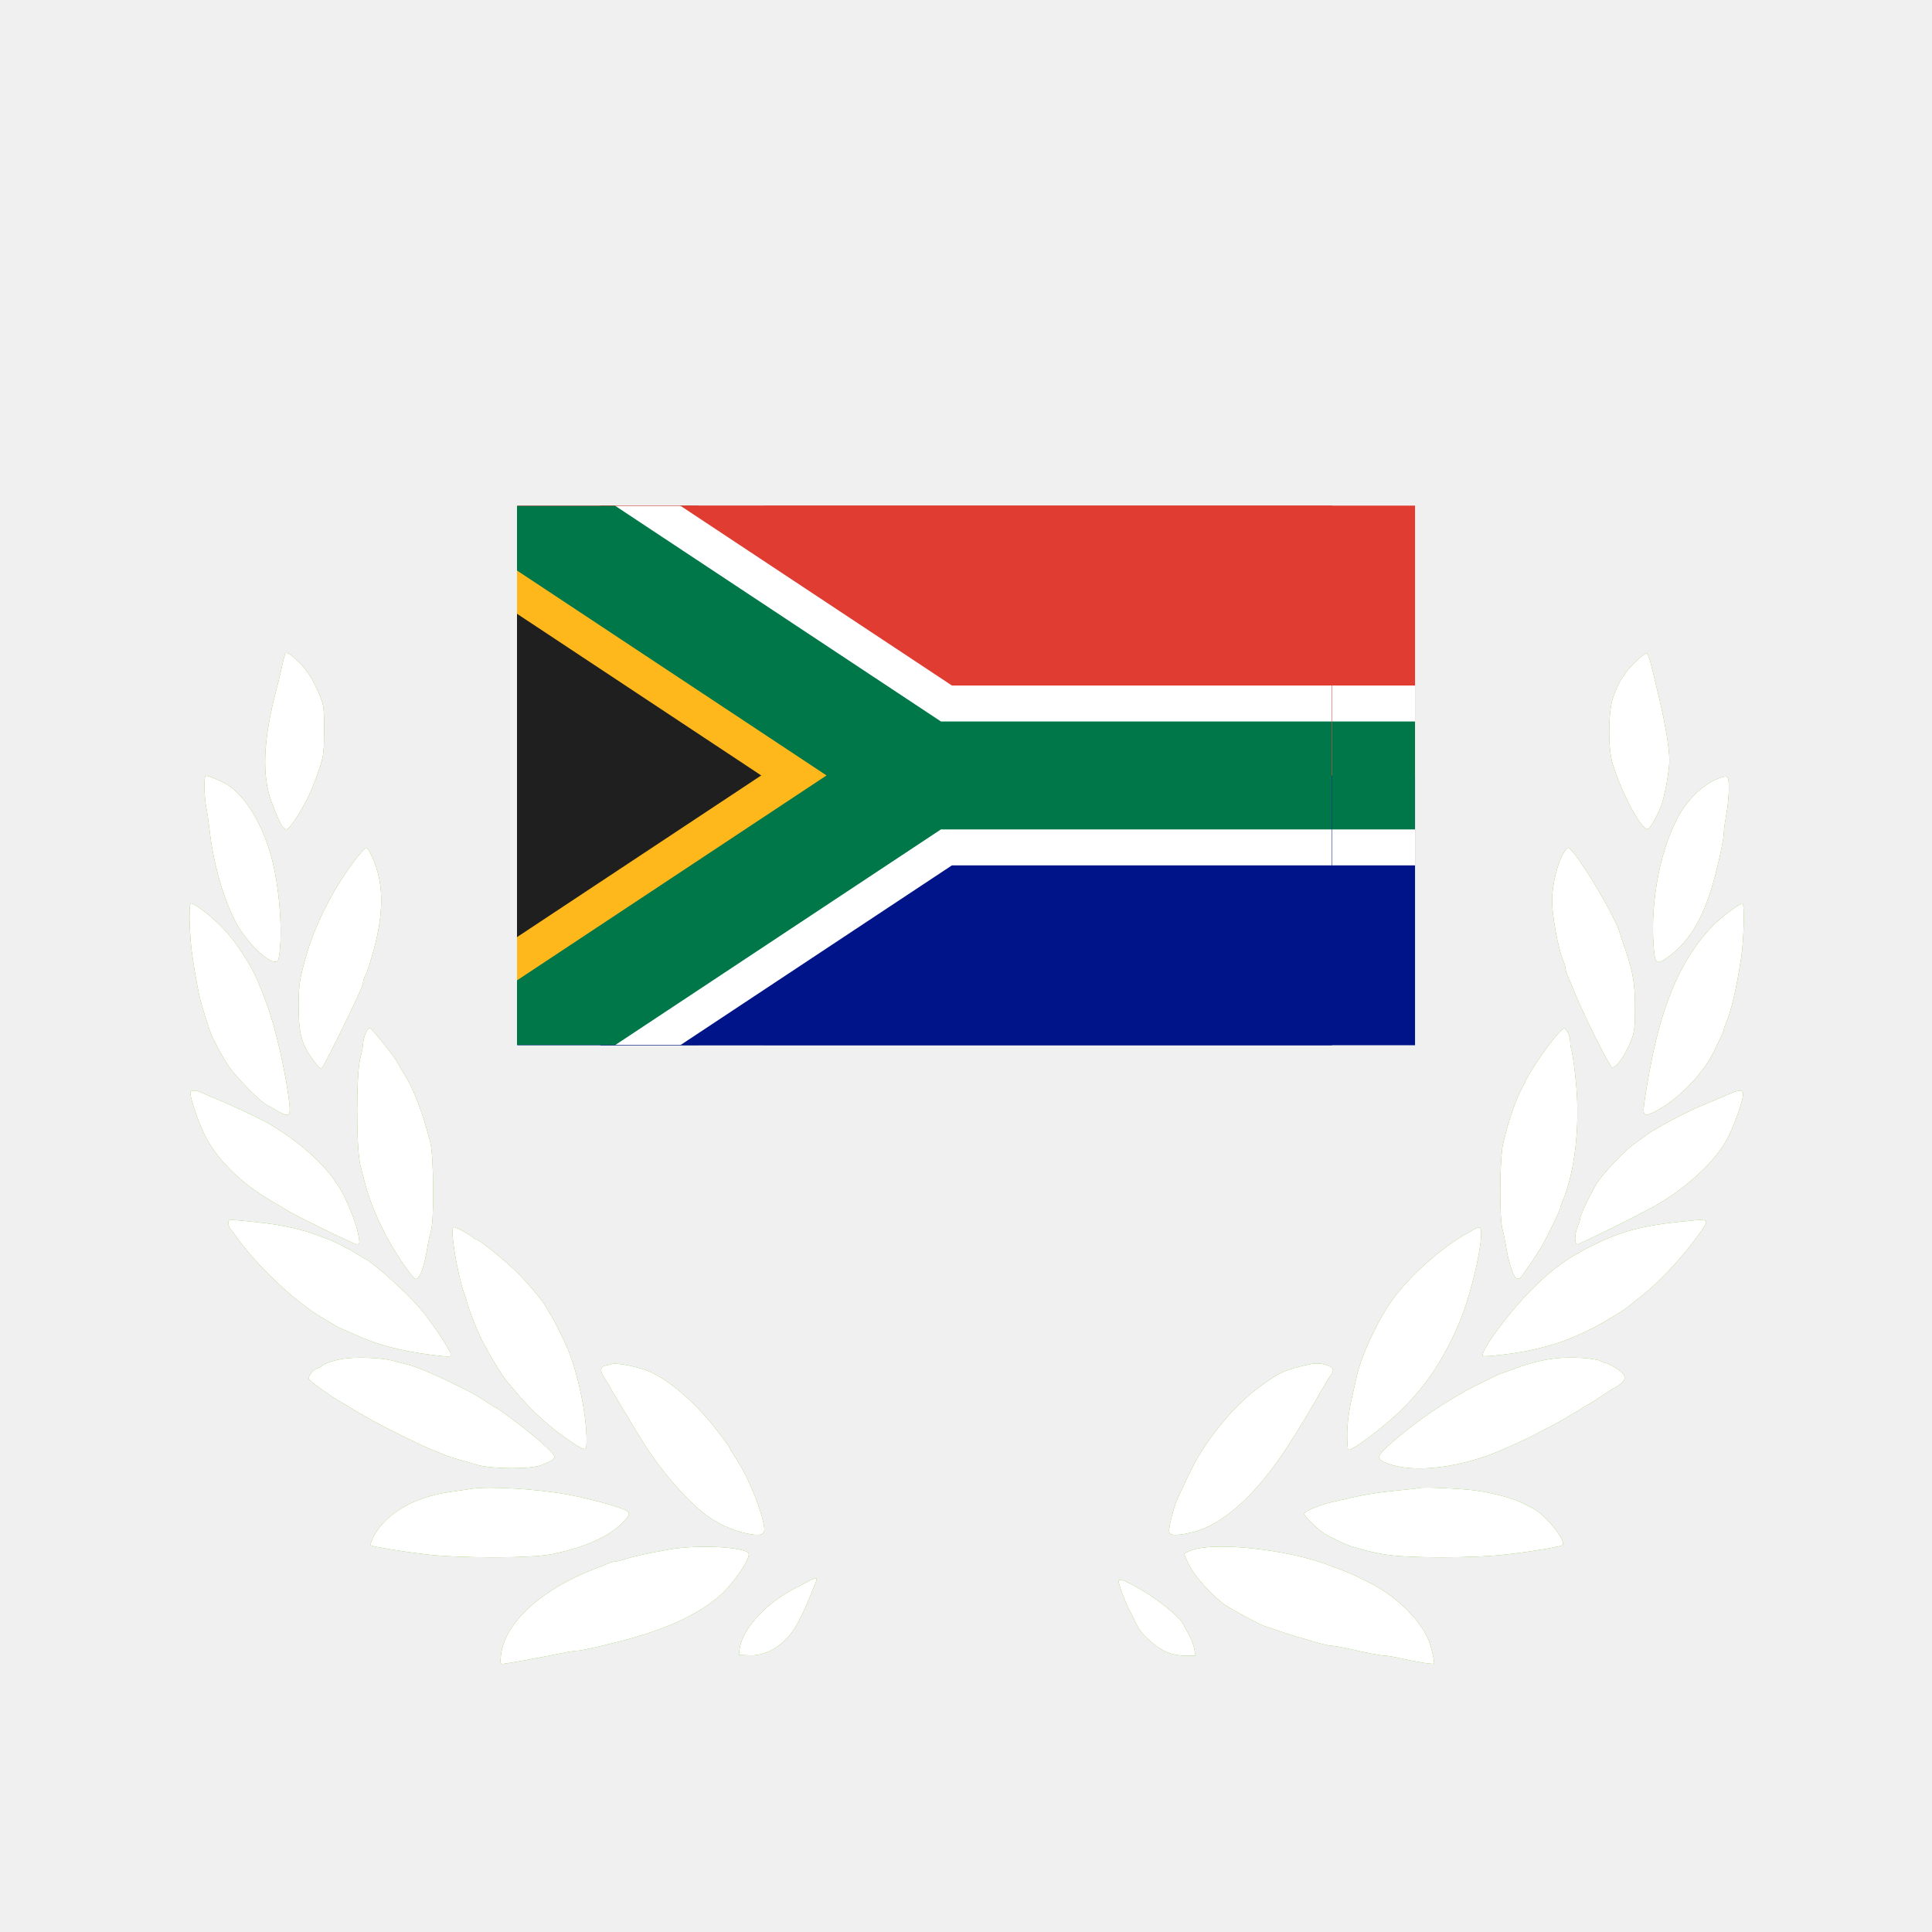
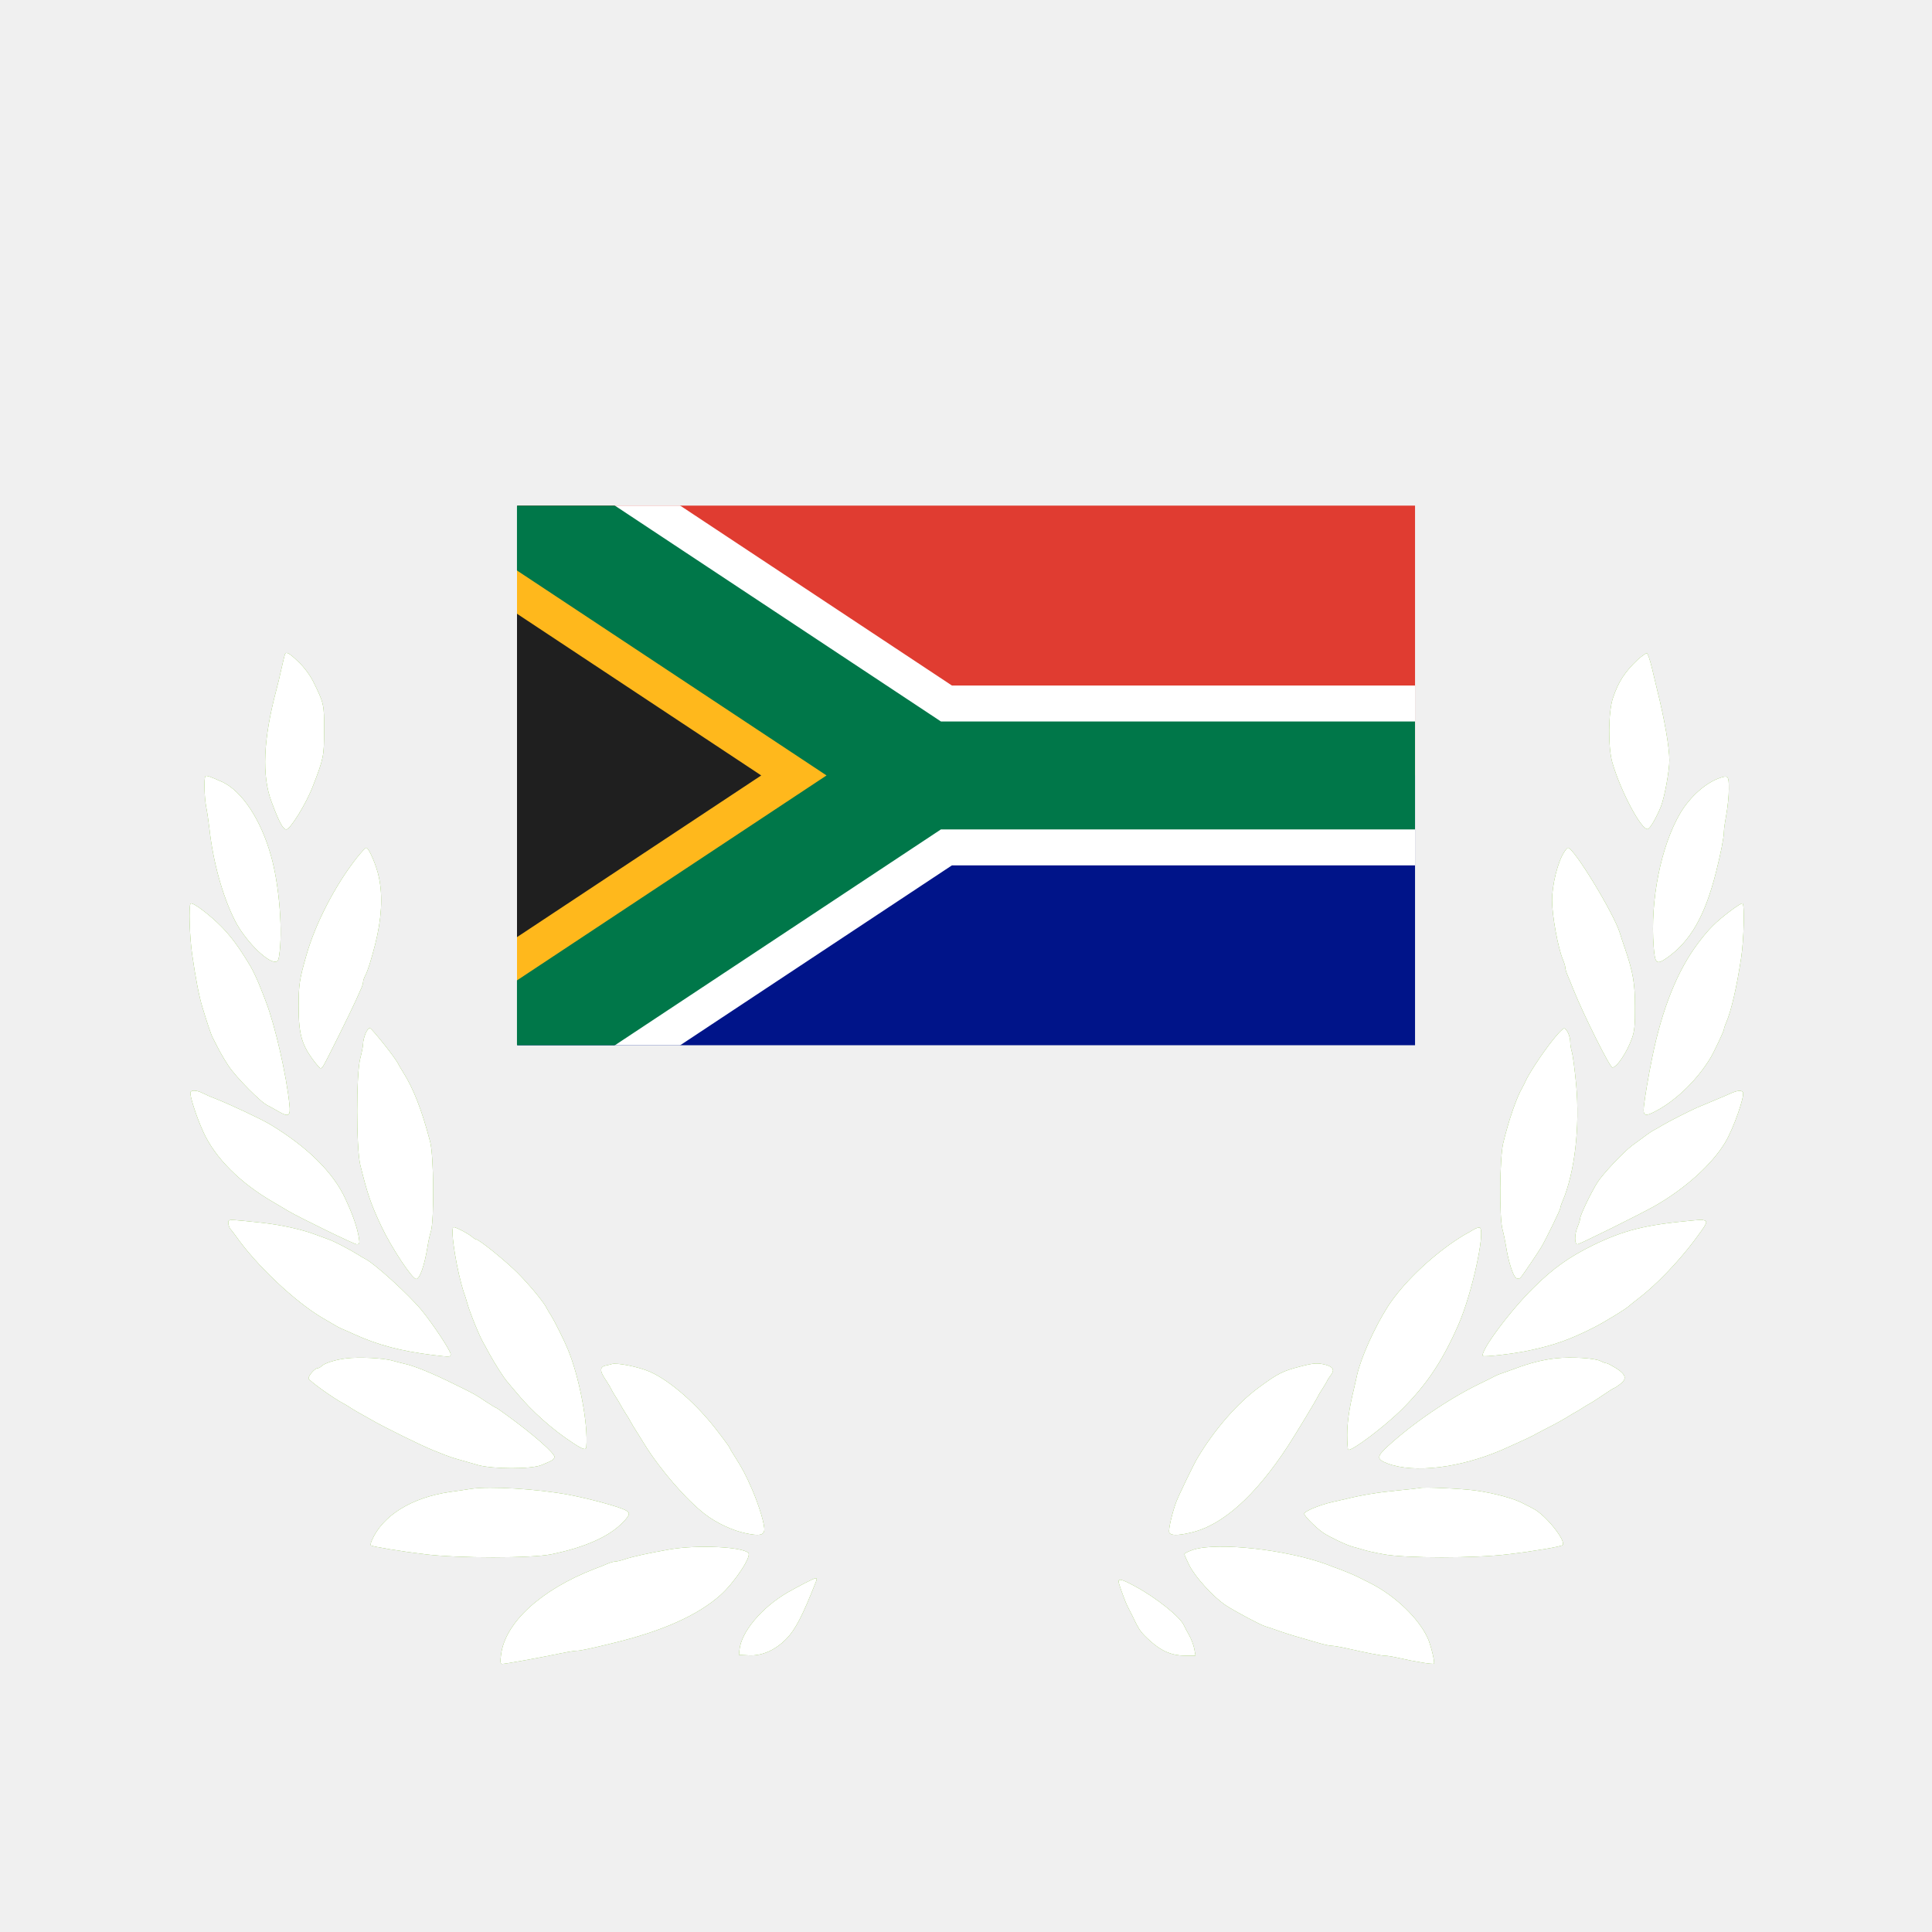
<svg xmlns="http://www.w3.org/2000/svg" width="512" height="512" viewBox="0 0 512 512" fill="none">
  <path d="M75.467 173.521C75.379 173.828 74.941 175.579 74.547 177.374C74.153 179.169 73.584 181.621 73.234 182.847C69.774 195.852 69.337 205.572 71.964 212.491C73.934 217.832 75.029 219.803 75.861 219.803C76.912 219.847 81.203 212.885 82.954 208.243C85.756 201.019 85.888 200.362 85.888 193.531C85.931 186.657 85.844 186.35 82.954 180.527C82.078 178.819 80.59 176.805 79.057 175.36C76.561 172.952 75.729 172.558 75.467 173.521Z" fill="#5CA904" />
  <path d="M75.467 173.521C75.379 173.828 74.941 175.579 74.547 177.374C74.153 179.169 73.584 181.621 73.234 182.847C69.774 195.852 69.337 205.572 71.964 212.491C73.934 217.832 75.029 219.803 75.861 219.803C76.912 219.847 81.203 212.885 82.954 208.243C85.756 201.019 85.888 200.362 85.888 193.531C85.931 186.657 85.844 186.35 82.954 180.527C82.078 178.819 80.59 176.805 79.057 175.36C76.561 172.952 75.729 172.558 75.467 173.521Z" fill="white" />
  <path d="M433.992 174.835C430.664 177.987 428.913 180.614 427.468 184.905C426.198 188.583 426.111 198.085 427.293 202.113C429.526 209.776 434.999 220.022 436.663 219.715C437.276 219.628 439.027 216.563 440.166 213.717C441.129 211.221 442.399 204.303 442.399 201.457C442.399 198.085 441.129 190.641 439.115 182.629C438.809 181.315 438.152 178.644 437.714 176.761C437.232 174.835 436.707 173.215 436.444 173.127C436.225 173.039 435.13 173.828 433.992 174.835Z" fill="#5CA904" />
  <path d="M433.992 174.835C430.664 177.987 428.913 180.614 427.468 184.905C426.198 188.583 426.111 198.085 427.293 202.113C429.526 209.776 434.999 220.022 436.663 219.715C437.276 219.628 439.027 216.563 440.166 213.717C441.129 211.221 442.399 204.303 442.399 201.457C442.399 198.085 441.129 190.641 439.115 182.629C438.809 181.315 438.152 178.644 437.714 176.761C437.232 174.835 436.707 173.215 436.444 173.127C436.225 173.039 435.13 173.828 433.992 174.835Z" fill="white" />
  <path d="M54.449 205.704C54.011 206.142 54.143 211.177 54.624 213.76C54.887 215.074 55.281 217.701 55.5 219.628C56.464 228.429 59.003 237.536 62.243 243.929C64.739 248.92 70.475 254.832 72.883 254.875C73.715 254.875 73.847 254.569 74.153 251.898C74.854 245.155 73.847 233.946 71.832 226.852C69.161 217.263 64.126 209.645 58.916 207.236C55.807 205.835 54.712 205.441 54.449 205.704Z" fill="#5CA904" />
  <path d="M54.449 205.704C54.011 206.142 54.143 211.177 54.624 213.76C54.887 215.074 55.281 217.701 55.5 219.628C56.464 228.429 59.003 237.536 62.243 243.929C64.739 248.92 70.475 254.832 72.883 254.875C73.715 254.875 73.847 254.569 74.153 251.898C74.854 245.155 73.847 233.946 71.832 226.852C69.161 217.263 64.126 209.645 58.916 207.236C55.807 205.835 54.712 205.441 54.449 205.704Z" fill="white" />
  <path d="M455.973 206.098C452.163 207.324 447.96 211.046 445.333 215.424C440.166 224.138 437.276 238.587 438.239 250.935C438.59 255.401 438.984 255.751 441.655 253.912C447.96 249.533 451.857 242.703 454.791 231.012C456.017 226.239 456.849 221.817 456.849 220.503C456.849 219.759 457.155 217.657 457.505 215.774C457.856 213.892 458.162 210.87 458.162 209.075C458.162 205.66 457.987 205.441 455.973 206.098Z" fill="#5CA904" />
  <path d="M455.973 206.098C452.163 207.324 447.96 211.046 445.333 215.424C440.166 224.138 437.276 238.587 438.239 250.935C438.59 255.401 438.984 255.751 441.655 253.912C447.96 249.533 451.857 242.703 454.791 231.012C456.017 226.239 456.849 221.817 456.849 220.503C456.849 219.759 457.155 217.657 457.505 215.774C457.856 213.892 458.162 210.87 458.162 209.075C458.162 205.66 457.987 205.441 455.973 206.098Z" fill="white" />
  <path d="M94.689 227.159C88.909 234.427 83.567 244.761 81.203 253.124C79.364 259.517 79.144 260.962 79.144 266.741C79.144 274.229 79.977 277.031 83.479 281.541C84.88 283.336 85.012 283.38 85.581 282.636C86.194 281.804 93.156 267.705 94.382 264.946C94.732 264.114 95.302 262.844 95.608 262.188C95.958 261.487 96.221 260.655 96.221 260.261C96.221 259.911 96.484 259.079 96.834 258.466C97.491 257.196 98.367 254.394 99.417 250.278C101.125 243.622 101.475 237.492 100.424 232.545C99.811 229.48 97.754 224.663 97.053 224.663C96.834 224.663 95.783 225.802 94.689 227.159Z" fill="#5CA904" />
  <path d="M94.689 227.159C88.909 234.427 83.567 244.761 81.203 253.124C79.364 259.517 79.144 260.962 79.144 266.741C79.144 274.229 79.977 277.031 83.479 281.541C84.88 283.336 85.012 283.38 85.581 282.636C86.194 281.804 93.156 267.705 94.382 264.946C94.732 264.114 95.302 262.844 95.608 262.188C95.958 261.487 96.221 260.655 96.221 260.261C96.221 259.911 96.484 259.079 96.834 258.466C97.491 257.196 98.367 254.394 99.417 250.278C101.125 243.622 101.475 237.492 100.424 232.545C99.811 229.48 97.754 224.663 97.053 224.663C96.834 224.663 95.783 225.802 94.689 227.159Z" fill="white" />
  <path d="M414.507 225.845C412.8 228.429 411.311 234.515 411.311 238.675C411.355 242.878 412.887 251.197 414.201 254.35C414.551 255.138 414.814 256.058 414.814 256.408C414.814 256.758 415.077 257.678 415.427 258.466C415.777 259.254 416.478 261.005 417.003 262.319C419.63 268.887 426.636 282.898 427.293 282.898C428.475 282.898 431.19 278.826 432.503 275.104C433.16 273.265 433.335 271.47 433.292 266.873C433.292 260.655 432.766 257.634 430.708 251.591C430.095 249.884 429.482 247.913 429.263 247.213C427.687 242.09 417.091 224.663 415.514 224.663C415.383 224.663 414.901 225.189 414.507 225.845Z" fill="#5CA904" />
  <path d="M414.507 225.845C412.8 228.429 411.311 234.515 411.311 238.675C411.355 242.878 412.887 251.197 414.201 254.35C414.551 255.138 414.814 256.058 414.814 256.408C414.814 256.758 415.077 257.678 415.427 258.466C415.777 259.254 416.478 261.005 417.003 262.319C419.63 268.887 426.636 282.898 427.293 282.898C428.475 282.898 431.19 278.826 432.503 275.104C433.16 273.265 433.335 271.47 433.292 266.873C433.292 260.655 432.766 257.634 430.708 251.591C430.095 249.884 429.482 247.913 429.263 247.213C427.687 242.09 417.091 224.663 415.514 224.663C415.383 224.663 414.901 225.189 414.507 225.845Z" fill="white" />
  <path d="M50.509 239.463C49.983 239.944 50.246 248.526 50.947 253.08C51.778 258.947 52.785 264.158 53.574 266.697C54.712 270.507 55.938 274.185 56.332 274.929C58.303 278.826 58.959 280.008 60.579 282.504C62.55 285.482 69.205 292.225 70.957 292.969C71.482 293.232 72.752 293.932 73.803 294.545C76.517 296.122 77.043 295.771 76.693 292.663C75.948 285.131 72.927 271.864 70.519 265.603C70.168 264.64 69.555 263.063 69.161 262.1C68.373 260.042 67.06 257.196 66.315 255.97C63.25 250.891 61.455 248.483 58.828 245.724C55.763 242.571 50.99 238.937 50.509 239.463Z" fill="#5CA904" />
  <path d="M50.509 239.463C49.983 239.944 50.246 248.526 50.947 253.08C51.778 258.947 52.785 264.158 53.574 266.697C54.712 270.507 55.938 274.185 56.332 274.929C58.303 278.826 58.959 280.008 60.579 282.504C62.55 285.482 69.205 292.225 70.957 292.969C71.482 293.232 72.752 293.932 73.803 294.545C76.517 296.122 77.043 295.771 76.693 292.663C75.948 285.131 72.927 271.864 70.519 265.603C70.168 264.64 69.555 263.063 69.161 262.1C68.373 260.042 67.06 257.196 66.315 255.97C63.25 250.891 61.455 248.483 58.828 245.724C55.763 242.571 50.99 238.937 50.509 239.463Z" fill="white" />
  <path d="M458.6 241.389C454.703 244.323 452.82 246.206 450.061 249.884C444.544 257.152 440.472 267.354 437.845 280.271C436.882 285 435.919 290.648 435.656 293.1C435.349 295.859 435.919 296.034 439.203 294.239C444.457 291.349 449.755 286.138 453.214 280.49C454.134 279.001 456.848 273.265 456.848 272.828C456.848 272.609 457.111 271.777 457.461 270.989C458.819 267.836 460.264 261.531 461.446 253.693C462.146 249.052 462.365 239.725 461.796 239.419C461.577 239.288 460.176 240.207 458.6 241.389Z" fill="#5CA904" />
  <path d="M458.6 241.389C454.703 244.323 452.82 246.206 450.061 249.884C444.544 257.152 440.472 267.354 437.845 280.271C436.882 285 435.919 290.648 435.656 293.1C435.349 295.859 435.919 296.034 439.203 294.239C444.457 291.349 449.755 286.138 453.214 280.49C454.134 279.001 456.848 273.265 456.848 272.828C456.848 272.609 457.111 271.777 457.461 270.989C458.819 267.836 460.264 261.531 461.446 253.693C462.146 249.052 462.365 239.725 461.796 239.419C461.577 239.288 460.176 240.207 458.6 241.389Z" fill="white" />
  <path d="M96.878 273.878C96.528 274.71 96.221 275.936 96.221 276.593C96.221 277.206 95.871 278.958 95.477 280.446C94.382 284.562 94.382 304.134 95.477 308.732C97.403 316.57 98.323 319.153 101.038 324.933C103.665 330.537 109.226 338.944 110.276 338.944C111.24 338.944 112.466 335.485 113.298 330.406C113.473 329.18 113.867 327.341 114.217 326.246C115.093 323.094 114.961 306.236 113.998 302.602C111.765 294.064 109.532 288.371 106.73 283.993C106.248 283.249 105.679 282.285 105.46 281.804C104.759 280.359 98.673 272.696 98.06 272.477C97.754 272.39 97.228 273.003 96.878 273.878Z" fill="#5CA904" />
  <path d="M96.878 273.878C96.528 274.71 96.221 275.936 96.221 276.593C96.221 277.206 95.871 278.958 95.477 280.446C94.382 284.562 94.382 304.134 95.477 308.732C97.403 316.57 98.323 319.153 101.038 324.933C103.665 330.537 109.226 338.944 110.276 338.944C111.24 338.944 112.466 335.485 113.298 330.406C113.473 329.18 113.867 327.341 114.217 326.246C115.093 323.094 114.961 306.236 113.998 302.602C111.765 294.064 109.532 288.371 106.73 283.993C106.248 283.249 105.679 282.285 105.46 281.804C104.759 280.359 98.673 272.696 98.06 272.477C97.754 272.39 97.228 273.003 96.878 273.878Z" fill="white" />
  <path d="M411.399 275.761C408.771 279.045 405.093 284.65 404.261 286.576C404.043 287.058 403.692 287.802 403.473 288.153C401.897 290.824 399.795 296.954 398.35 302.996C397.431 306.937 397.3 322.568 398.175 325.809C398.482 326.903 398.876 328.874 399.095 330.187C399.708 334.216 400.978 338.156 401.766 338.682C402.379 339.032 402.685 338.944 403.211 338.288C404.043 337.193 407.852 331.545 408.509 330.406C409.691 328.392 413.5 320.598 413.5 320.16C413.5 319.897 413.763 319.066 414.113 318.277C417.31 310.746 418.711 298.705 417.704 287.496C417.353 283.643 416.828 279.79 416.609 278.958C416.346 278.126 416.127 276.856 416.127 276.112C416.127 274.667 415.296 272.784 414.551 272.521C414.288 272.434 412.844 273.878 411.399 275.761Z" fill="#5CA904" />
  <path d="M411.399 275.761C408.771 279.045 405.093 284.65 404.261 286.576C404.043 287.058 403.692 287.802 403.473 288.153C401.897 290.824 399.795 296.954 398.35 302.996C397.431 306.937 397.3 322.568 398.175 325.809C398.482 326.903 398.876 328.874 399.095 330.187C399.708 334.216 400.978 338.156 401.766 338.682C402.379 339.032 402.685 338.944 403.211 338.288C404.043 337.193 407.852 331.545 408.509 330.406C409.691 328.392 413.5 320.598 413.5 320.16C413.5 319.897 413.763 319.066 414.113 318.277C417.31 310.746 418.711 298.705 417.704 287.496C417.353 283.643 416.828 279.79 416.609 278.958C416.346 278.126 416.127 276.856 416.127 276.112C416.127 274.667 415.296 272.784 414.551 272.521C414.288 272.434 412.844 273.878 411.399 275.761Z" fill="white" />
  <path d="M50.509 289.379C50.115 289.992 51.997 295.859 53.88 299.975C56.989 306.849 63.688 313.549 72.445 318.584C74.328 319.679 76.167 320.773 76.517 320.992C79.32 322.656 93.857 329.749 94.513 329.749C95.258 329.749 95.346 329.53 95.126 328.085C94.645 325.239 93.55 322.043 91.536 317.708C88.296 310.659 81.378 303.872 71.482 297.917C69.205 296.56 61.192 292.794 57.252 291.218C55.938 290.736 54.274 289.992 53.617 289.641C52.216 288.941 50.859 288.853 50.509 289.379Z" fill="#5CA904" />
  <path d="M50.509 289.379C50.115 289.992 51.997 295.859 53.88 299.975C56.989 306.849 63.688 313.549 72.445 318.584C74.328 319.679 76.167 320.773 76.517 320.992C79.32 322.656 93.857 329.749 94.513 329.749C95.258 329.749 95.346 329.53 95.126 328.085C94.645 325.239 93.55 322.043 91.536 317.708C88.296 310.659 81.378 303.872 71.482 297.917C69.205 296.56 61.192 292.794 57.252 291.218C55.938 290.736 54.274 289.992 53.617 289.641C52.216 288.941 50.859 288.853 50.509 289.379Z" fill="white" />
  <path d="M458.6 289.773C457.768 290.167 456.41 290.736 455.666 291.043C452.426 292.4 451.069 292.969 449.711 293.538C447.61 294.458 442.311 297.173 440.604 298.18C439.772 298.705 438.809 299.231 438.458 299.406C437.845 299.668 436.444 300.675 432.547 303.565C430.139 305.404 424.885 310.965 423.352 313.33C421.644 316.044 418.755 322.043 418.755 322.919C418.755 323.225 418.448 324.232 418.098 325.064C417.222 327.122 417.222 329.749 418.054 329.749C418.579 329.749 434.649 321.78 438.458 319.635C446.471 315.081 453.608 308.688 457.155 302.821C459.344 299.231 462.453 290.386 461.884 289.466C461.49 288.853 460.395 288.985 458.6 289.773Z" fill="#5CA904" />
  <path d="M458.6 289.773C457.768 290.167 456.41 290.736 455.666 291.043C452.426 292.4 451.069 292.969 449.711 293.538C447.61 294.458 442.311 297.173 440.604 298.18C439.772 298.705 438.809 299.231 438.458 299.406C437.845 299.668 436.444 300.675 432.547 303.565C430.139 305.404 424.885 310.965 423.352 313.33C421.644 316.044 418.755 322.043 418.755 322.919C418.755 323.225 418.448 324.232 418.098 325.064C417.222 327.122 417.222 329.749 418.054 329.749C418.579 329.749 434.649 321.78 438.458 319.635C446.471 315.081 453.608 308.688 457.155 302.821C459.344 299.231 462.453 290.386 461.884 289.466C461.49 288.853 460.395 288.985 458.6 289.773Z" fill="white" />
  <path d="M60.579 323.576C60.317 323.97 60.711 325.415 61.149 325.809C61.28 325.94 61.893 326.728 62.506 327.56C67.848 335.223 78.225 345.031 85.494 349.278C86.676 349.978 88.077 350.767 88.559 351.073C89.04 351.38 89.872 351.817 90.442 352.08C91.011 352.299 92.456 352.956 93.725 353.525C100.118 356.459 106.204 358.035 114.611 359.086C119.34 359.655 119.428 359.655 119.428 358.867C119.428 357.991 114.874 351.073 111.765 347.264C108.306 343.06 99.067 334.653 96.659 333.559C96.309 333.384 95.433 332.858 94.689 332.377C92.806 331.194 88.296 328.83 87.026 328.436C86.413 328.217 84.881 327.648 83.567 327.166C79.977 325.809 74.635 324.626 69.512 324.057C61.324 323.181 60.842 323.138 60.579 323.576Z" fill="#5CA904" />
  <path d="M60.579 323.576C60.317 323.97 60.711 325.415 61.149 325.809C61.28 325.94 61.893 326.728 62.506 327.56C67.848 335.223 78.225 345.031 85.494 349.278C86.676 349.978 88.077 350.767 88.559 351.073C89.04 351.38 89.872 351.817 90.442 352.08C91.011 352.299 92.456 352.956 93.725 353.525C100.118 356.459 106.204 358.035 114.611 359.086C119.34 359.655 119.428 359.655 119.428 358.867C119.428 357.991 114.874 351.073 111.765 347.264C108.306 343.06 99.067 334.653 96.659 333.559C96.309 333.384 95.433 332.858 94.689 332.377C92.806 331.194 88.296 328.83 87.026 328.436C86.413 328.217 84.881 327.648 83.567 327.166C79.977 325.809 74.635 324.626 69.512 324.057C61.324 323.181 60.842 323.138 60.579 323.576Z" fill="white" />
  <path d="M448.529 323.444C436.05 324.583 430.27 326.027 422.038 330.056C415.777 333.165 411.661 336.054 406.407 341.265C400.189 347.351 392.045 358.341 393.008 359.349C393.359 359.655 401.065 358.779 404.962 357.947C411.836 356.502 415.821 355.101 422.257 351.861C425.147 350.416 431.277 346.651 431.89 345.95C432.022 345.819 432.985 345.031 434.08 344.199C438.721 340.696 444.588 334.61 448.923 328.874C452.295 324.364 452.601 323.751 451.769 323.444C451.375 323.313 450.85 323.225 450.587 323.269C450.28 323.269 449.361 323.4 448.529 323.444Z" fill="#5CA904" />
  <path d="M448.529 323.444C436.05 324.583 430.27 326.027 422.038 330.056C415.777 333.165 411.661 336.054 406.407 341.265C400.189 347.351 392.045 358.341 393.008 359.349C393.359 359.655 401.065 358.779 404.962 357.947C411.836 356.502 415.821 355.101 422.257 351.861C425.147 350.416 431.277 346.651 431.89 345.95C432.022 345.819 432.985 345.031 434.08 344.199C438.721 340.696 444.588 334.61 448.923 328.874C452.295 324.364 452.601 323.751 451.769 323.444C451.375 323.313 450.85 323.225 450.587 323.269C450.28 323.269 449.361 323.4 448.529 323.444Z" fill="white" />
  <path d="M120.128 325.239C119.296 326.115 121.135 337.193 122.974 342.666C123.237 343.367 123.631 344.549 123.806 345.293C124.594 348.052 127.046 354.094 128.185 356.021C128.404 356.371 129.061 357.597 129.674 358.736C131.075 361.319 133.658 365.347 134.403 366.135C134.709 366.486 135.847 367.843 136.942 369.157C140.839 373.886 146.444 378.921 151.873 382.424C154.456 384.131 155.288 384.394 155.376 383.475C155.901 377.432 153.537 364.909 150.472 357.553C149.509 355.189 146.969 350.154 146.137 348.796C145.656 348.052 145.13 347.176 144.955 346.826C144.254 345.25 140.445 340.652 137.205 337.368C133.965 334.128 126.915 328.436 126.171 328.436C125.996 328.436 125.514 328.173 125.164 327.823C123.981 326.816 120.391 324.977 120.128 325.239Z" fill="#5CA904" />
  <path d="M120.128 325.239C119.296 326.115 121.135 337.193 122.974 342.666C123.237 343.367 123.631 344.549 123.806 345.293C124.594 348.052 127.046 354.094 128.185 356.021C128.404 356.371 129.061 357.597 129.674 358.736C131.075 361.319 133.658 365.347 134.403 366.135C134.709 366.486 135.847 367.843 136.942 369.157C140.839 373.886 146.444 378.921 151.873 382.424C154.456 384.131 155.288 384.394 155.376 383.475C155.901 377.432 153.537 364.909 150.472 357.553C149.509 355.189 146.969 350.154 146.137 348.796C145.656 348.052 145.13 347.176 144.955 346.826C144.254 345.25 140.445 340.652 137.205 337.368C133.965 334.128 126.915 328.436 126.171 328.436C125.996 328.436 125.514 328.173 125.164 327.823C123.981 326.816 120.391 324.977 120.128 325.239Z" fill="white" />
  <path d="M390.513 325.852C389.812 326.29 388.893 326.816 388.542 326.991C388.192 327.166 387.01 327.866 385.915 328.611C378.734 333.383 371.466 340.477 367.7 346.388C364.197 351.949 360.694 359.743 359.644 364.34C359.468 365.172 359.118 366.748 358.855 367.843C357.586 373.01 357.016 376.95 357.016 380.278C357.016 382.249 357.148 384 357.279 384.175C357.936 384.832 367.043 378.001 371.685 373.316C378.209 366.792 382.325 360.575 386.528 350.985C390.031 343.016 393.622 326.684 392.22 325.371C392.001 325.195 391.257 325.414 390.513 325.852Z" fill="#5CA904" />
  <path d="M390.513 325.852C389.812 326.29 388.893 326.816 388.542 326.991C388.192 327.166 387.01 327.866 385.915 328.611C378.734 333.383 371.466 340.477 367.7 346.388C364.197 351.949 360.694 359.743 359.644 364.34C359.468 365.172 359.118 366.748 358.855 367.843C357.586 373.01 357.016 376.95 357.016 380.278C357.016 382.249 357.148 384 357.279 384.175C357.936 384.832 367.043 378.001 371.685 373.316C378.209 366.792 382.325 360.575 386.528 350.985C390.031 343.016 393.622 326.684 392.22 325.371C392.001 325.195 391.257 325.414 390.513 325.852Z" fill="white" />
-   <path d="M91.624 360.005C88.778 360.356 85.975 361.275 85.187 362.063C84.881 362.37 84.443 362.589 84.18 362.589C83.48 362.589 81.772 364.472 81.772 365.303C81.772 365.829 88.296 370.514 90.967 371.915C91.317 372.09 92.237 372.616 92.937 373.097C93.682 373.579 94.645 374.148 95.127 374.411C95.608 374.674 97.184 375.549 98.629 376.381C101.782 378.22 111.853 383.168 114.611 384.263C115.706 384.701 117.195 385.27 117.895 385.576C118.64 385.883 120.303 386.452 121.617 386.802C122.931 387.196 125.207 387.809 126.652 388.247C130.549 389.342 140.839 389.386 143.51 388.247C146.487 387.021 146.794 386.846 146.925 386.102C147.1 385.226 141.408 380.191 134.403 375.112C132.914 374.017 131.6 373.097 131.513 373.097C131.381 373.097 130.155 372.353 128.754 371.434C126.039 369.595 125.645 369.376 120.435 366.836C114.568 363.902 109.532 361.888 107.168 361.407C106.555 361.275 105.197 360.925 104.103 360.618C101.607 359.874 95.039 359.568 91.624 360.005Z" fill="#5CA904" />
-   <path d="M91.624 360.005C88.778 360.356 85.975 361.275 85.187 362.063C84.881 362.37 84.443 362.589 84.18 362.589C83.48 362.589 81.772 364.472 81.772 365.303C81.772 365.829 88.296 370.514 90.967 371.915C91.317 372.09 92.237 372.616 92.937 373.097C93.682 373.579 94.645 374.148 95.127 374.411C95.608 374.674 97.184 375.549 98.629 376.381C101.782 378.22 111.853 383.168 114.611 384.263C115.706 384.701 117.195 385.27 117.895 385.576C118.64 385.883 120.303 386.452 121.617 386.802C122.931 387.196 125.207 387.809 126.652 388.247C130.549 389.342 140.839 389.386 143.51 388.247C146.487 387.021 146.794 386.846 146.925 386.102C147.1 385.226 141.408 380.191 134.403 375.112C132.914 374.017 131.6 373.097 131.513 373.097C131.381 373.097 130.155 372.353 128.754 371.434C126.039 369.595 125.645 369.376 120.435 366.836C114.568 363.902 109.532 361.888 107.168 361.407C106.555 361.275 105.197 360.925 104.103 360.618C101.607 359.874 95.039 359.568 91.624 360.005Z" fill="white" />
+   <path d="M91.624 360.005C88.778 360.356 85.975 361.275 85.187 362.063C84.881 362.37 84.443 362.589 84.18 362.589C83.48 362.589 81.772 364.472 81.772 365.303C81.772 365.829 88.296 370.514 90.967 371.915C91.317 372.09 92.237 372.616 92.937 373.097C93.682 373.579 94.645 374.148 95.127 374.411C95.608 374.674 97.184 375.549 98.629 376.381C101.782 378.22 111.853 383.168 114.611 384.263C115.706 384.701 117.195 385.27 117.895 385.576C118.64 385.883 120.303 386.452 121.617 386.802C122.931 387.196 125.208 387.809 126.652 388.247C130.549 389.342 140.839 389.386 143.51 388.247C146.487 387.021 146.794 386.846 146.925 386.102C147.1 385.226 141.408 380.191 134.403 375.112C132.914 374.017 131.6 373.097 131.513 373.097C131.381 373.097 130.155 372.353 128.754 371.434C126.039 369.595 125.645 369.376 120.435 366.836C114.568 363.902 109.532 361.888 107.168 361.407C106.555 361.275 105.197 360.925 104.103 360.618C101.607 359.874 95.039 359.568 91.624 360.005Z" fill="#5CA904" />
+   <path d="M91.624 360.005C88.778 360.356 85.975 361.275 85.187 362.063C84.881 362.37 84.443 362.589 84.18 362.589C83.48 362.589 81.772 364.472 81.772 365.303C81.772 365.829 88.296 370.514 90.967 371.915C91.317 372.09 92.237 372.616 92.937 373.097C93.682 373.579 94.645 374.148 95.127 374.411C95.608 374.674 97.184 375.549 98.629 376.381C101.782 378.22 111.853 383.168 114.611 384.263C115.706 384.701 117.195 385.27 117.895 385.576C118.64 385.883 120.303 386.452 121.617 386.802C122.931 387.196 125.208 387.809 126.652 388.247C130.549 389.342 140.839 389.386 143.51 388.247C146.487 387.021 146.794 386.846 146.925 386.102C147.1 385.226 141.408 380.191 134.403 375.112C132.914 374.017 131.6 373.097 131.513 373.097C131.381 373.097 130.155 372.353 128.754 371.434C126.039 369.595 125.645 369.376 120.435 366.836C114.568 363.902 109.532 361.888 107.168 361.407C106.555 361.275 105.197 360.925 104.103 360.618C101.607 359.874 95.039 359.568 91.624 360.005Z" fill="white" />
  <path d="M412.406 359.961C409.034 360.312 405.356 361.231 401.678 362.632C400.365 363.114 398.745 363.683 398.132 363.902C397.519 364.077 396.643 364.428 396.161 364.69C395.723 364.953 393.84 365.873 392.045 366.748C383.945 370.689 374.487 377.126 367.744 383.299C364.767 386.058 364.767 386.715 367.744 387.853C374.75 390.48 386.835 389.035 397.956 384.263C400.715 383.037 405.444 380.891 406.057 380.541C406.407 380.322 408.29 379.359 410.216 378.352C412.143 377.388 414.332 376.162 415.033 375.724C415.777 375.243 416.741 374.674 417.222 374.411C417.704 374.148 418.711 373.579 419.411 373.097C420.156 372.616 421.032 372.09 421.382 371.915C421.732 371.74 423.265 370.777 424.797 369.726C426.33 368.675 427.643 367.843 427.775 367.843C427.906 367.843 428.563 367.405 429.263 366.88C431.19 365.479 430.971 364.34 428.431 362.676C427.205 361.932 426.023 361.275 425.76 361.275C425.498 361.275 424.753 361.012 424.097 360.662C422.608 359.918 416.39 359.524 412.406 359.961Z" fill="#5CA904" />
  <path d="M412.406 359.961C409.034 360.312 405.356 361.231 401.678 362.632C400.365 363.114 398.745 363.683 398.132 363.902C397.519 364.077 396.643 364.428 396.161 364.69C395.723 364.953 393.84 365.873 392.045 366.748C383.945 370.689 374.487 377.126 367.744 383.299C364.767 386.058 364.767 386.715 367.744 387.853C374.75 390.48 386.835 389.035 397.956 384.263C400.715 383.037 405.444 380.891 406.057 380.541C406.407 380.322 408.29 379.359 410.216 378.352C412.143 377.388 414.332 376.162 415.033 375.724C415.777 375.243 416.741 374.674 417.222 374.411C417.704 374.148 418.711 373.579 419.411 373.097C420.156 372.616 421.032 372.09 421.382 371.915C421.732 371.74 423.265 370.777 424.797 369.726C426.33 368.675 427.643 367.843 427.775 367.843C427.906 367.843 428.563 367.405 429.263 366.88C431.19 365.479 430.971 364.34 428.431 362.676C427.205 361.932 426.023 361.275 425.76 361.275C425.498 361.275 424.753 361.012 424.097 360.662C422.608 359.918 416.39 359.524 412.406 359.961Z" fill="white" />
  <path d="M162.119 361.494C161.9 361.582 161.156 361.757 160.499 361.888C158.923 362.238 158.923 363.333 160.411 365.522C161.024 366.442 161.725 367.58 161.944 368.062C162.163 368.544 162.732 369.507 163.214 370.251C163.695 370.952 164.265 371.959 164.527 372.441C164.79 372.922 165.359 373.885 165.841 374.63C166.322 375.33 166.892 376.338 167.154 376.819C167.417 377.301 167.943 378.22 168.38 378.877C168.774 379.534 169.913 381.285 170.832 382.818C175.123 389.692 181.91 397.486 186.858 401.296C189.879 403.616 194.17 405.63 197.629 406.331C201.089 407.075 202.358 406.856 202.533 405.587C202.752 404.229 201.176 399.019 199.337 394.771C197.629 390.831 196.754 389.211 194.652 385.883C193.951 384.832 193.426 383.912 193.426 383.781C193.426 383.65 191.981 381.636 190.186 379.315C184.669 372.09 177.619 365.916 172.19 363.508C169.3 362.238 163.433 361.056 162.119 361.494Z" fill="#5CA904" />
  <path d="M162.119 361.494C161.9 361.582 161.156 361.757 160.499 361.888C158.923 362.238 158.923 363.333 160.411 365.522C161.024 366.442 161.725 367.58 161.944 368.062C162.163 368.544 162.732 369.507 163.214 370.251C163.695 370.952 164.265 371.959 164.527 372.441C164.79 372.922 165.359 373.885 165.841 374.63C166.322 375.33 166.892 376.338 167.154 376.819C167.417 377.301 167.943 378.22 168.38 378.877C168.774 379.534 169.913 381.285 170.832 382.818C175.123 389.692 181.91 397.486 186.858 401.296C189.879 403.616 194.17 405.63 197.629 406.331C201.089 407.075 202.358 406.856 202.533 405.587C202.752 404.229 201.176 399.019 199.337 394.771C197.629 390.831 196.754 389.211 194.652 385.883C193.951 384.832 193.426 383.912 193.426 383.781C193.426 383.65 191.981 381.636 190.186 379.315C184.669 372.09 177.619 365.916 172.19 363.508C169.3 362.238 163.433 361.056 162.119 361.494Z" fill="white" />
  <path d="M344.537 362.151C339.94 363.333 338.626 363.99 333.591 367.712C327.899 371.871 321.812 378.877 317.303 386.452C316.383 387.985 312.486 396.041 311.786 397.836C310.691 400.682 309.596 405.368 309.859 406.112C310.209 406.944 312.004 406.988 315.42 406.2C323.827 404.36 332.628 396.523 341.341 383.168C343.136 380.41 348.828 371.039 349.266 370.032C349.441 369.682 349.967 368.763 350.448 368.062C350.93 367.318 351.456 366.442 351.631 366.092C351.762 365.741 352.244 364.997 352.682 364.428C353.732 363.07 353.338 362.282 351.412 361.713C349.266 361.144 348.172 361.188 344.537 362.151Z" fill="#5CA904" />
  <path d="M344.537 362.151C339.94 363.333 338.626 363.99 333.591 367.712C327.899 371.871 321.812 378.877 317.303 386.452C316.383 387.985 312.486 396.041 311.786 397.836C310.691 400.682 309.596 405.368 309.859 406.112C310.209 406.944 312.004 406.988 315.42 406.2C323.827 404.36 332.628 396.523 341.341 383.168C343.136 380.41 348.828 371.039 349.266 370.032C349.441 369.682 349.967 368.763 350.448 368.062C350.93 367.318 351.456 366.442 351.631 366.092C351.762 365.741 352.244 364.997 352.682 364.428C353.732 363.07 353.338 362.282 351.412 361.713C349.266 361.144 348.172 361.188 344.537 362.151Z" fill="white" />
  <path d="M124.901 394.552C123.456 394.771 120.916 395.165 119.209 395.384C109.05 396.873 101.388 401.646 98.542 408.214C98.235 408.87 98.148 409.483 98.323 409.571C98.936 409.921 106.686 411.191 112.641 411.892C121.398 412.986 140.927 412.986 146.137 411.892C154.5 410.184 160.762 407.513 164.44 404.054C166.892 401.69 167.198 400.945 165.885 400.288C164.089 399.281 156.427 397.223 150.735 396.129C142.547 394.596 129.805 393.808 124.901 394.552Z" fill="#5CA904" />
  <path d="M124.901 394.552C123.456 394.771 120.916 395.165 119.209 395.384C109.05 396.873 101.388 401.646 98.542 408.214C98.235 408.87 98.148 409.483 98.323 409.571C98.936 409.921 106.686 411.191 112.641 411.892C121.398 412.986 140.927 412.986 146.137 411.892C154.5 410.184 160.762 407.513 164.44 404.054C166.892 401.69 167.198 400.945 165.885 400.288C164.089 399.281 156.427 397.223 150.735 396.129C142.547 394.596 129.805 393.808 124.901 394.552Z" fill="white" />
  <path d="M376.282 394.334C375.932 394.421 373.261 394.728 370.371 394.99C365.38 395.472 360.957 396.173 356.579 397.267C355.484 397.53 353.908 397.88 353.076 398.055C349.66 398.844 345.632 400.507 345.632 401.164C345.632 401.733 348.741 404.886 350.667 406.2C352.375 407.338 356.841 409.483 358.549 409.921C359.293 410.096 360.476 410.447 361.176 410.666C361.92 410.928 364.372 411.498 366.649 411.892C372.385 412.986 390.951 412.986 399.708 411.892C406.757 411.06 413.588 409.878 414.069 409.483C415.208 408.476 409.603 401.427 406.319 399.807C405.356 399.281 404.218 398.712 403.867 398.537C401.591 397.223 396.03 395.691 390.951 394.99C387.316 394.509 377.421 394.027 376.282 394.334Z" fill="#5CA904" />
  <path d="M376.282 394.334C375.932 394.421 373.261 394.728 370.371 394.99C365.38 395.472 360.957 396.173 356.579 397.267C355.484 397.53 353.908 397.88 353.076 398.055C349.66 398.844 345.632 400.507 345.632 401.164C345.632 401.733 348.741 404.886 350.667 406.2C352.375 407.338 356.841 409.483 358.549 409.921C359.293 410.096 360.476 410.447 361.176 410.666C361.92 410.928 364.372 411.498 366.649 411.892C372.385 412.986 390.951 412.986 399.708 411.892C406.757 411.06 413.588 409.878 414.069 409.483C415.208 408.476 409.603 401.427 406.319 399.807C405.356 399.281 404.218 398.712 403.867 398.537C401.591 397.223 396.03 395.691 390.951 394.99C387.316 394.509 377.421 394.027 376.282 394.334Z" fill="white" />
  <path d="M177.663 410.578C172.321 411.498 167.636 412.505 165.622 413.205C164.615 413.556 163.52 413.818 163.126 413.818C162.688 413.818 161.725 414.081 160.937 414.431C160.149 414.782 158.616 415.395 157.521 415.789C143.335 421.306 133.833 430.019 132.782 438.514C132.52 440.396 132.607 440.966 133.045 440.966C133.921 440.966 143.598 439.214 148.983 438.076C150.691 437.725 152.442 437.463 152.924 437.463C153.756 437.463 156.558 436.893 162.557 435.405C175.43 432.296 184.888 428.093 190.886 422.751C194.564 419.51 199.249 412.461 198.33 411.541C196.71 409.921 185.019 409.352 177.663 410.578Z" fill="#5CA904" />
  <path d="M177.663 410.578C172.321 411.498 167.636 412.505 165.622 413.205C164.615 413.556 163.52 413.818 163.126 413.818C162.688 413.818 161.725 414.081 160.937 414.431C160.149 414.782 158.616 415.395 157.521 415.789C143.335 421.306 133.833 430.019 132.782 438.514C132.52 440.396 132.607 440.966 133.045 440.966C133.921 440.966 143.598 439.214 148.983 438.076C150.691 437.725 152.442 437.463 152.924 437.463C153.756 437.463 156.558 436.893 162.557 435.405C175.43 432.296 184.888 428.093 190.886 422.751C194.564 419.51 199.249 412.461 198.33 411.541C196.71 409.921 185.019 409.352 177.663 410.578Z" fill="white" />
  <path d="M316.296 410.666C314.982 411.103 313.887 411.629 313.887 411.848C313.887 412.111 314.5 413.468 315.201 414.869C316.777 417.978 321.55 423.232 324.834 425.421C327.33 427.042 333.941 430.588 335.386 431.026C335.824 431.157 337.619 431.727 339.283 432.34C342.129 433.303 343.311 433.653 349.617 435.448C350.974 435.843 352.419 436.149 352.901 436.149C353.338 436.149 355.002 436.412 356.579 436.762C362.358 438.076 366.036 438.776 367 438.776C367.569 438.776 369.233 439.039 370.721 439.389C374.881 440.353 379.785 441.141 380.004 440.878C380.311 440.571 379.172 435.886 378.384 434.179C375.976 428.837 369.714 422.882 363.147 419.554C362.052 419.029 360.87 418.416 360.519 418.241C359.6 417.715 357.104 416.664 355.046 415.876C354.083 415.526 352.507 414.957 351.543 414.563C340.947 410.666 322.776 408.651 316.296 410.666Z" fill="#5CA904" />
  <path d="M316.296 410.666C314.982 411.103 313.887 411.629 313.887 411.848C313.887 412.111 314.5 413.468 315.201 414.869C316.777 417.978 321.55 423.232 324.834 425.421C327.33 427.042 333.941 430.588 335.386 431.026C335.824 431.157 337.619 431.727 339.283 432.34C342.129 433.303 343.311 433.653 349.617 435.448C350.974 435.843 352.419 436.149 352.901 436.149C353.338 436.149 355.002 436.412 356.579 436.762C362.358 438.076 366.036 438.776 367 438.776C367.569 438.776 369.233 439.039 370.721 439.389C374.881 440.353 379.785 441.141 380.004 440.878C380.311 440.571 379.172 435.886 378.384 434.179C375.976 428.837 369.714 422.882 363.147 419.554C362.052 419.029 360.87 418.416 360.519 418.241C359.6 417.715 357.104 416.664 355.046 415.876C354.083 415.526 352.507 414.957 351.543 414.563C340.947 410.666 322.776 408.651 316.296 410.666Z" fill="white" />
  <path d="M213.349 419.51C211.904 420.255 209.802 421.393 208.664 422.05C201.833 426.035 196.403 432.515 195.966 437.244L195.834 438.557L198.505 438.689C201.964 438.864 205.467 437.288 208.401 434.31C210.765 431.902 212.736 428.093 216.238 419.16C216.72 417.89 216.457 417.934 213.349 419.51Z" fill="#5CA904" />
  <path d="M213.349 419.51C211.904 420.255 209.802 421.393 208.664 422.05C201.833 426.035 196.403 432.515 195.966 437.244L195.834 438.557L198.505 438.689C201.964 438.864 205.467 437.288 208.401 434.31C210.765 431.902 212.736 428.093 216.238 419.16C216.72 417.89 216.457 417.934 213.349 419.51Z" fill="white" />
  <path d="M296.592 419.817C297.249 421.919 298.343 424.765 298.737 425.553C298.956 425.947 299.613 427.261 300.182 428.399C301.978 432.165 302.284 432.559 304.867 434.923C307.889 437.638 310.647 438.776 314.238 438.776H316.821L316.514 437.025C316.339 436.061 315.726 434.441 315.157 433.391C314.588 432.383 313.931 431.157 313.712 430.676C312.749 428.487 306.4 423.407 300.883 420.43C296.855 418.241 296.066 418.153 296.592 419.817Z" fill="#5CA904" />
  <path d="M296.592 419.817C297.249 421.919 298.343 424.765 298.737 425.553C298.956 425.947 299.613 427.261 300.182 428.399C301.978 432.165 302.284 432.559 304.867 434.923C307.889 437.638 310.647 438.776 314.238 438.776H316.821L316.514 437.025C316.339 436.061 315.726 434.441 315.157 433.391C314.588 432.383 313.931 431.157 313.712 430.676C312.749 428.487 306.4 423.407 300.883 420.43C296.855 418.241 296.066 418.153 296.592 419.817Z" fill="white" />
-   <g clip-path="url(#clip0_2202_1315)">
-     <path d="M159 134H375V205.5H267L159 134Z" fill="#E03C31" />
-     <path d="M159 277H375V205.5H267L159 277Z" fill="#001489" />
-     <mask id="mask0_2202_1315" style="mask-type:luminance" maskUnits="userSpaceOnUse" x="159" y="134" width="216" height="143">
-       <path d="M159 134H375V277H159V134Z" fill="white" />
+   <path d="M137 134H375V205.5H245L137 134Z" fill="#E03C31" />
+   <path d="M137 277H375V205.5H245L137 277Z" fill="#001489" />
+   <mask id="mask0_2202_1315" style="mask-type:luminance" maskUnits="userSpaceOnUse" x="137" y="134" width="238" height="143">
+     <path d="M137 134H375V277H137V134Z" fill="white" />
+   </mask>
+   <g mask="url(#mask0_2202_1315)">
+     <path d="M252.267 181.667H375V229.333H252.267L113 321.533V89.467L252.267 181.667ZM161 232.467L201.733 205.5L161 178.533V232.467Z" fill="white" />
+     <mask id="mask1_2202_1315" style="mask-type:luminance" maskUnits="userSpaceOnUse" x="137" y="134" width="108" height="143">
+       <path d="M137 134L245 205.5L137 277V134Z" fill="white" />
    </mask>
-     <g mask="url(#mask0_2202_1315)">
-       <path d="M274.267 181.667H375V229.333H274.267L135 321.533V89.467L274.267 181.667ZM183 232.467L223.733 205.5L183 178.533V232.467Z" fill="white" />
-       <mask id="mask1_2202_1315" style="mask-type:luminance" maskUnits="userSpaceOnUse" x="159" y="134" width="108" height="143">
-         <path d="M159 134L267 205.5L159 277V134Z" fill="white" />
-       </mask>
-       <g mask="url(#mask1_2202_1315)">
-         <path d="M159 134L267 205.5L159 277" fill="black" />
-         <path d="M310.267 205.5L172.313 296.831L145.687 257.169L223.733 205.5L145.687 153.831L172.313 114.169L310.267 205.5Z" fill="#FFB81C" />
-       </g>
-       <path d="M271.36 191.2H375V219.8H271.36L166.988 288.898L151.012 265.102L241.04 205.5L151.012 145.898L166.988 122.102L271.36 191.2Z" fill="#007749" />
+     <g mask="url(#mask1_2202_1315)">
+       <path d="M137 134L245 205.5L137 277" fill="#1F1F1F" />
+       <path d="M288.267 205.5L150.313 296.831L123.687 257.169L201.733 205.5L123.687 153.831L150.313 114.169L288.267 205.5Z" fill="#FFB81C" />
    </g>
+     <path d="M249.36 191.2H375V219.8H249.36L144.988 288.898L129.012 265.102L219.04 205.5L129.012 145.898L144.988 122.102L249.36 191.2Z" fill="#007749" />
  </g>
-   <g clip-path="url(#clip1_2202_1315)">
-     <path d="M137 134H353V205.5H245L137 134Z" fill="#E03C31" />
-     <path d="M137 277H353V205.5H245L137 277Z" fill="#001489" />
-     <mask id="mask2_2202_1315" style="mask-type:luminance" maskUnits="userSpaceOnUse" x="137" y="134" width="216" height="143">
-       <path d="M137 134H353V277H137V134Z" fill="white" />
-     </mask>
-     <g mask="url(#mask2_2202_1315)">
-       <path d="M252.267 181.667H353V229.333H252.267L113 321.533V89.467L252.267 181.667ZM161 232.467L201.733 205.5L161 178.533V232.467Z" fill="white" />
-       <mask id="mask3_2202_1315" style="mask-type:luminance" maskUnits="userSpaceOnUse" x="137" y="134" width="108" height="143">
-         <path d="M137 134L245 205.5L137 277V134Z" fill="white" />
-       </mask>
-       <g mask="url(#mask3_2202_1315)">
-         <path d="M137 134L245 205.5L137 277" fill="#1F1F1F" />
-         <path d="M288.267 205.5L150.313 296.831L123.687 257.169L201.733 205.5L123.687 153.831L150.313 114.169L288.267 205.5Z" fill="#FFB81C" />
-       </g>
-       <path d="M249.36 191.2H353V219.8H249.36L144.988 288.898L129.012 265.102L219.04 205.5L129.012 145.898L144.988 122.102L249.36 191.2Z" fill="#007749" />
-     </g>
-   </g>
-   <defs>
-     <clipPath id="clip0_2202_1315">
-       <rect width="216" height="143" fill="white" transform="translate(159 134)" />
-     </clipPath>
-     <clipPath id="clip1_2202_1315">
-       <rect width="216" height="143" fill="white" transform="translate(137 134)" />
-     </clipPath>
-   </defs>
</svg>
